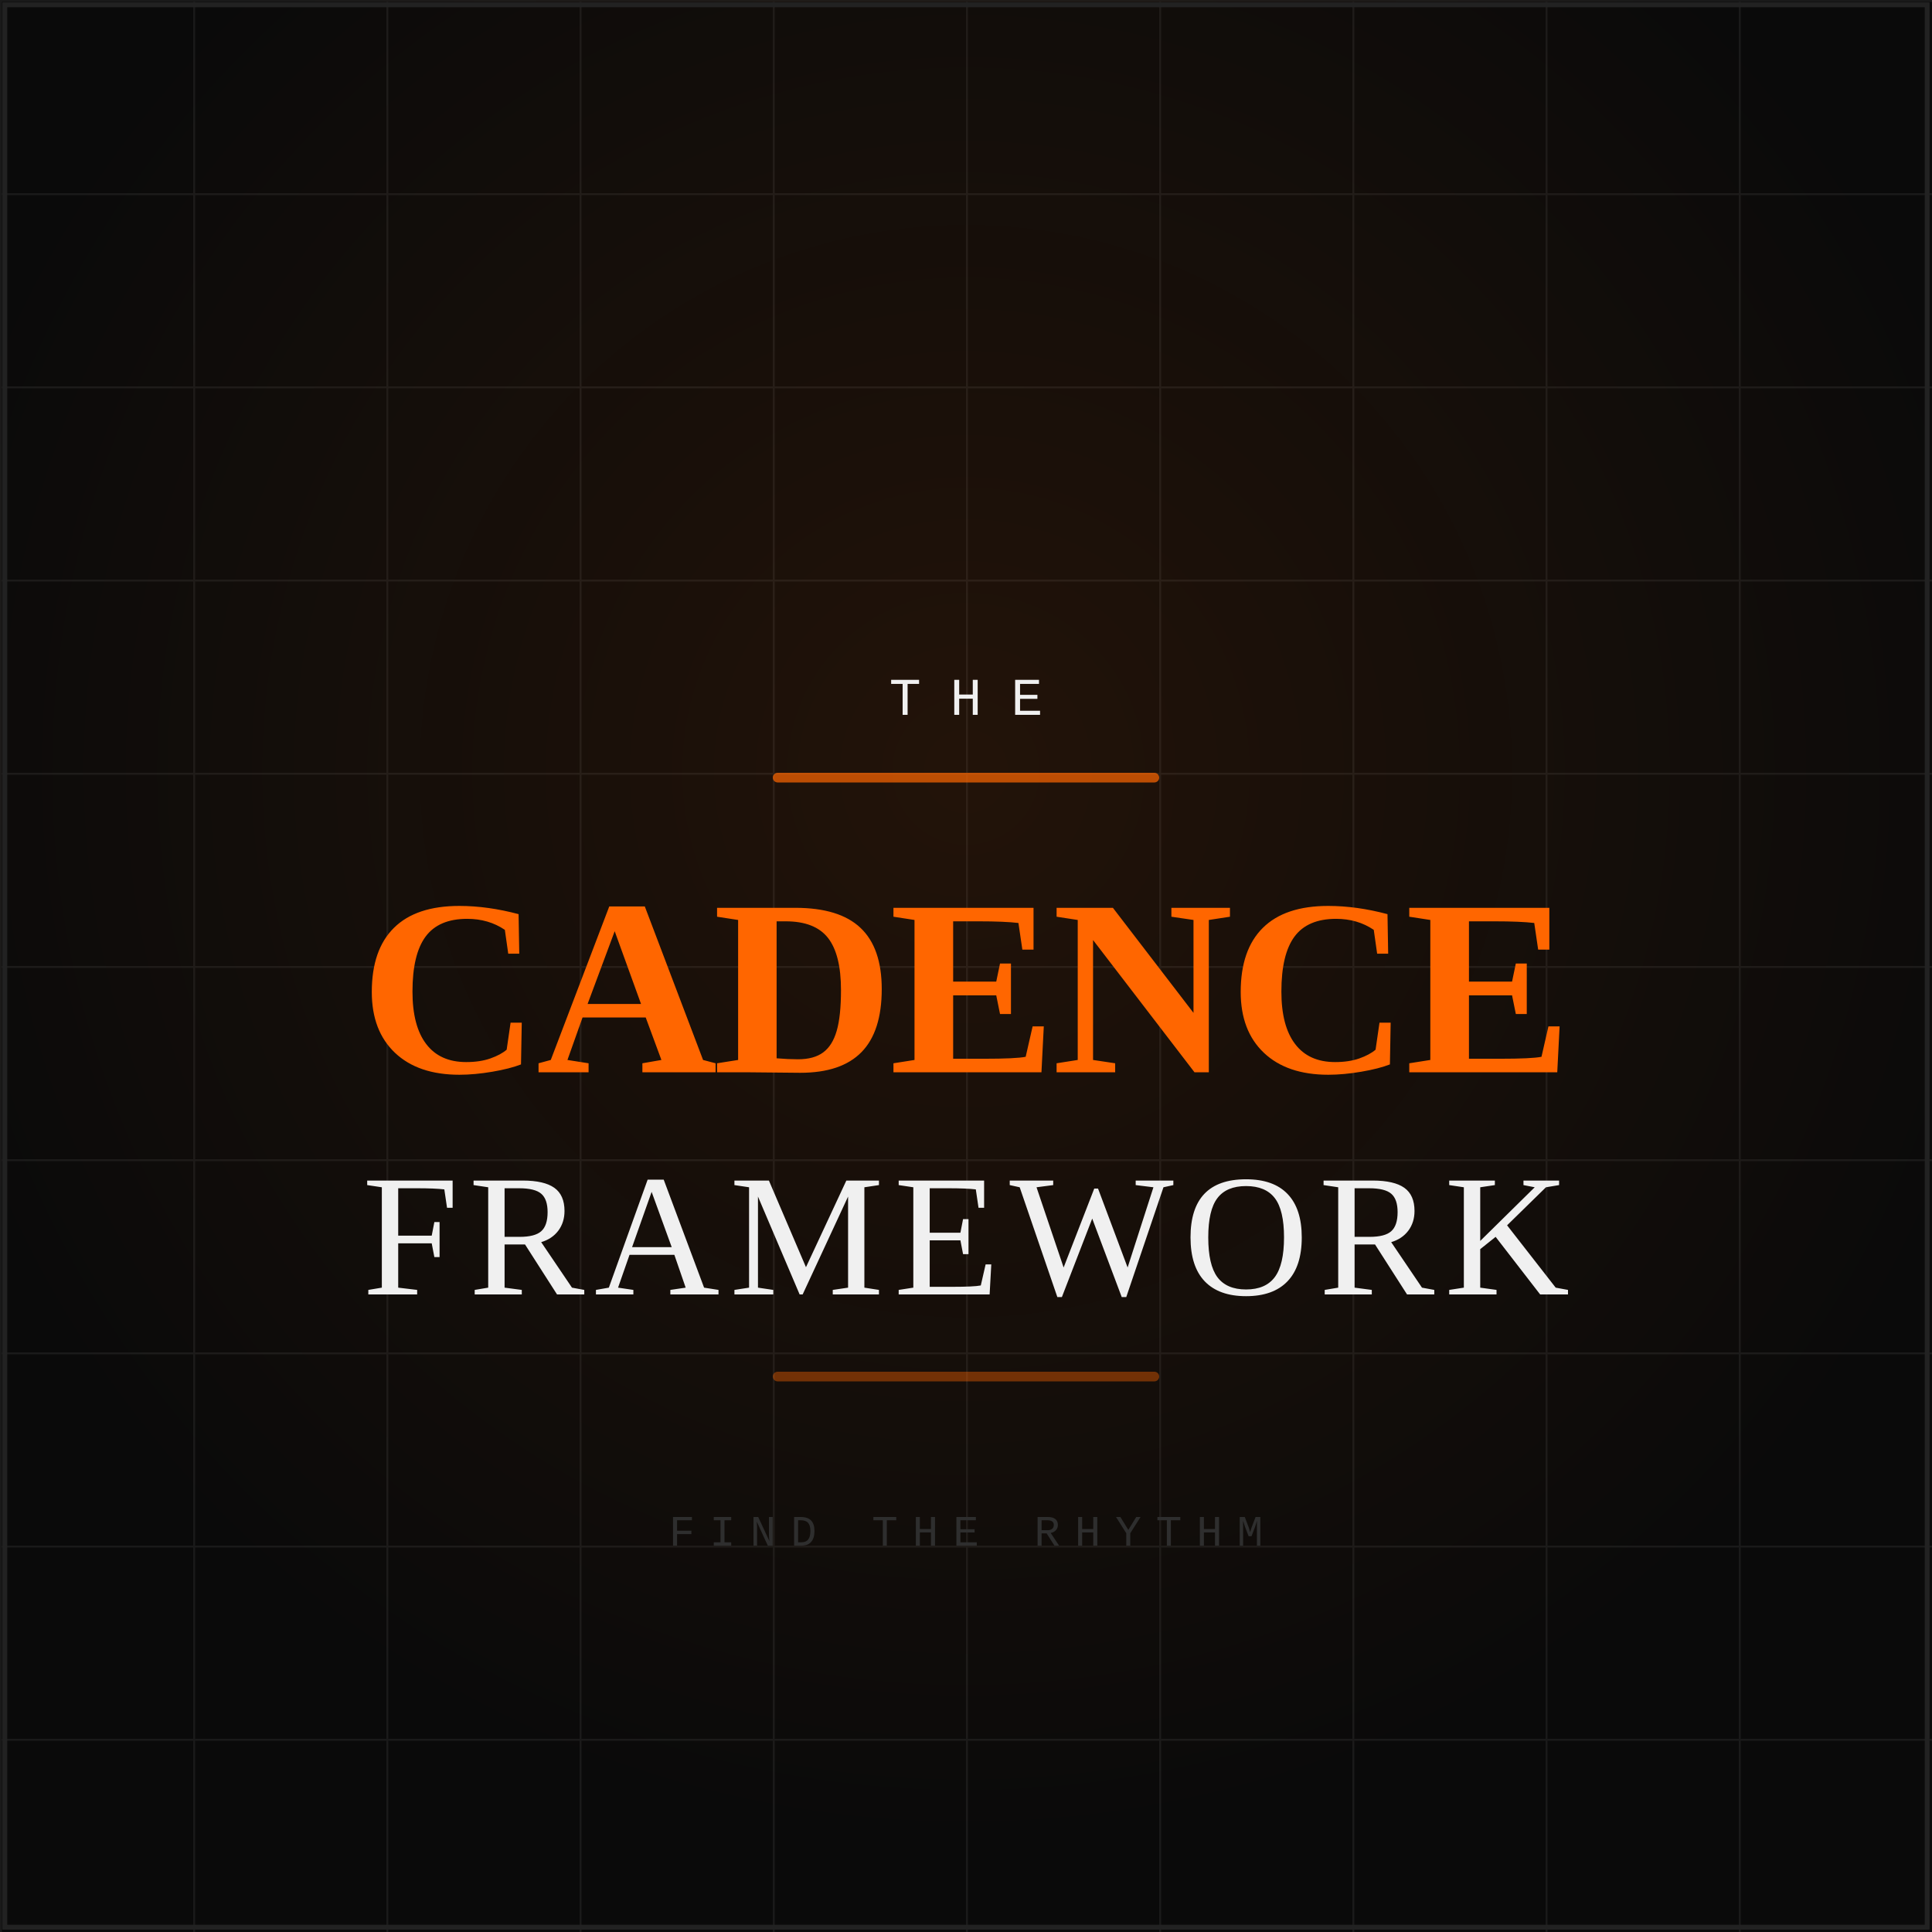
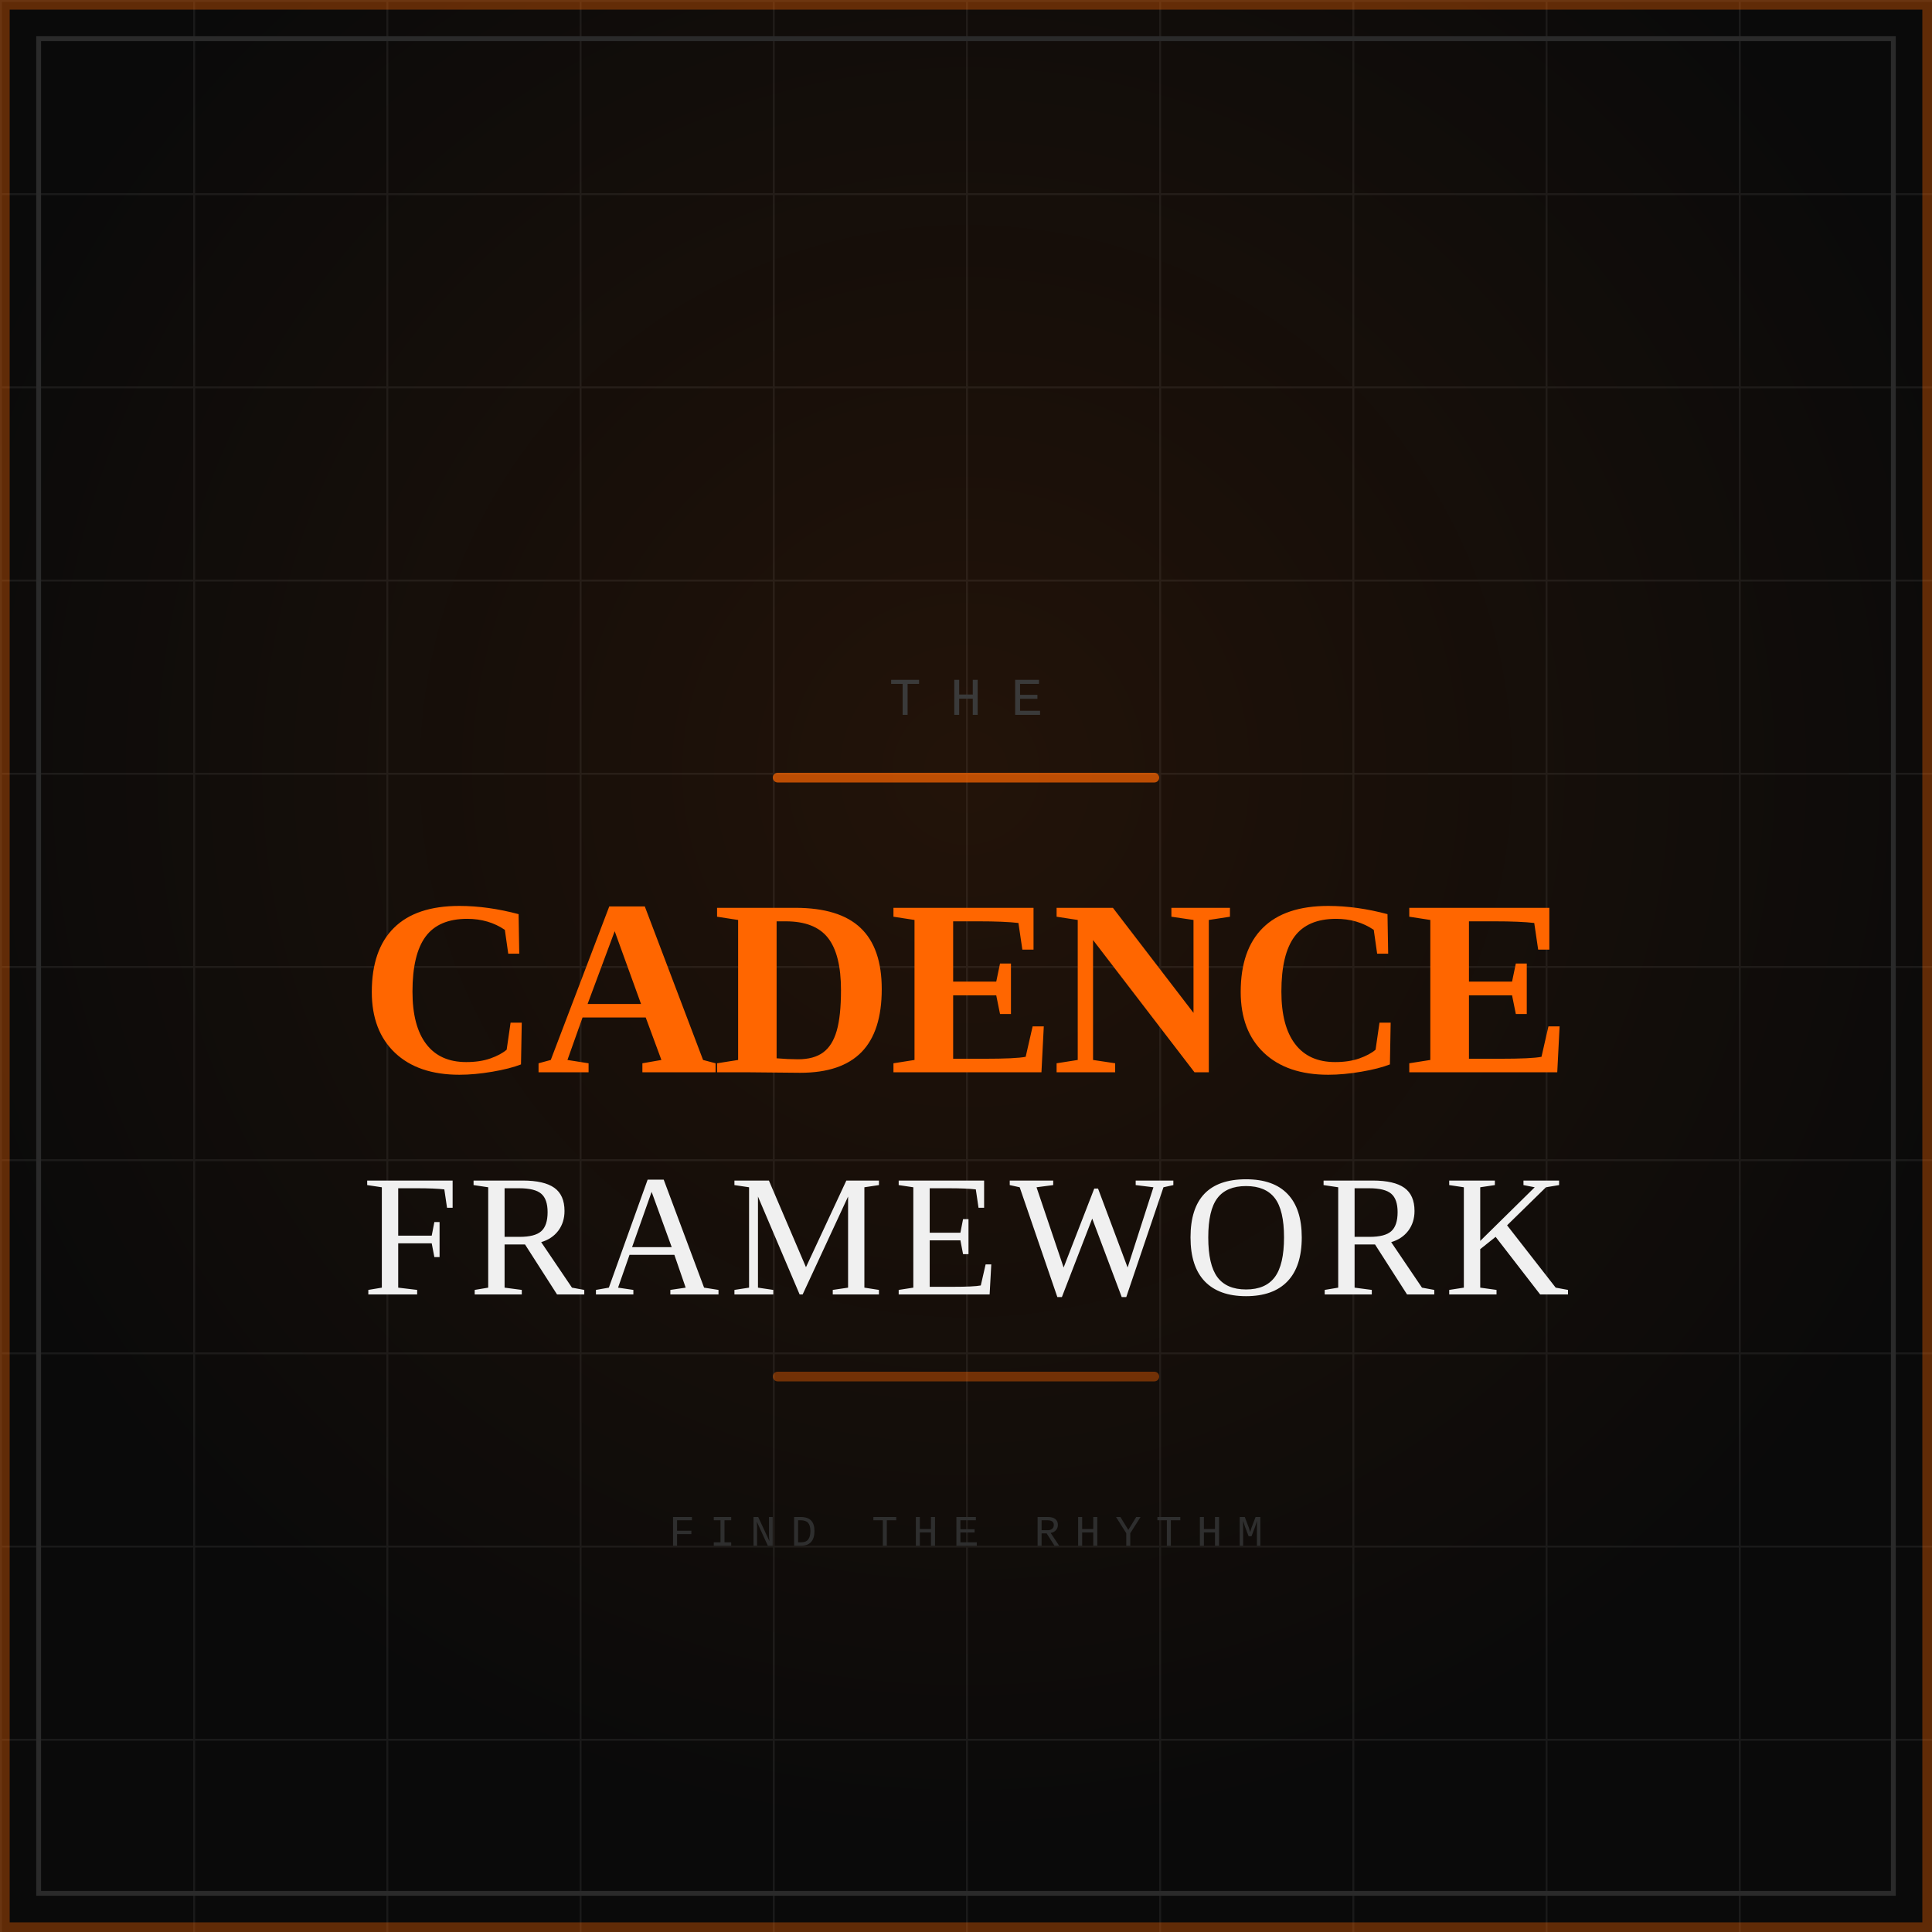
<svg xmlns="http://www.w3.org/2000/svg" viewBox="0 0 400 400" width="400" height="400">
  <rect width="400" height="400" fill="#0a0a0a" />
  <defs>
    <pattern id="grid" width="40" height="40" patternUnits="userSpaceOnUse">
      <path d="M 40 0 L 0 0 0 40" fill="none" stroke="#1a1a1a" stroke-width="0.8" />
    </pattern>
    <radialGradient id="glow" cx="50%" cy="40%" r="55%">
      <stop offset="0%" stop-color="#ff6600" stop-opacity="0.10" />
      <stop offset="100%" stop-color="#ff6600" stop-opacity="0" />
    </radialGradient>
  </defs>
  <rect width="400" height="400" fill="url(#grid)" />
  <rect width="400" height="400" fill="url(#glow)" />
-   <rect x="1" y="1" width="398" height="398" fill="none" stroke="#222" stroke-width="1" />
-   <text x="200" y="148" font-family="'Courier New', Courier, monospace" font-size="11" font-weight="400" text-anchor="middle" fill="#f0f0f0" letter-spacing="6">THE</text>
+   <rect x="1" y="1" width="398" height="398" fill="none" stroke="#ff6600" stroke-width="2" opacity="0.35" />
+   <rect x="8" y="8" width="384" height="384" fill="none" stroke="#2a2a2a" stroke-width="1" />
+   <text x="200" y="148" font-family="'Courier New', Courier, monospace" font-size="11" font-weight="400" text-anchor="middle" fill="#3a3a3a" letter-spacing="6">THE</text>
  <rect x="160" y="160" width="80" height="2" fill="#ff6600" rx="1" opacity="0.7" />
  <text x="200" y="222" font-family="Georgia, 'Times New Roman', serif" font-size="52" font-weight="700" text-anchor="middle" fill="#ff6600" letter-spacing="-1">CADENCE</text>
  <text x="200" y="268" font-family="Georgia, 'Times New Roman', serif" font-size="36" font-weight="400" text-anchor="middle" fill="#f0f0f0" letter-spacing="2">FRAMEWORK</text>
  <rect x="160" y="284" width="80" height="2" fill="#ff6600" rx="1" opacity="0.4" />
  <text x="200" y="320" font-family="'Courier New', Courier, monospace" font-size="9" text-anchor="middle" fill="#2e2e2e" letter-spacing="3">FIND THE RHYTHM</text>
</svg>
